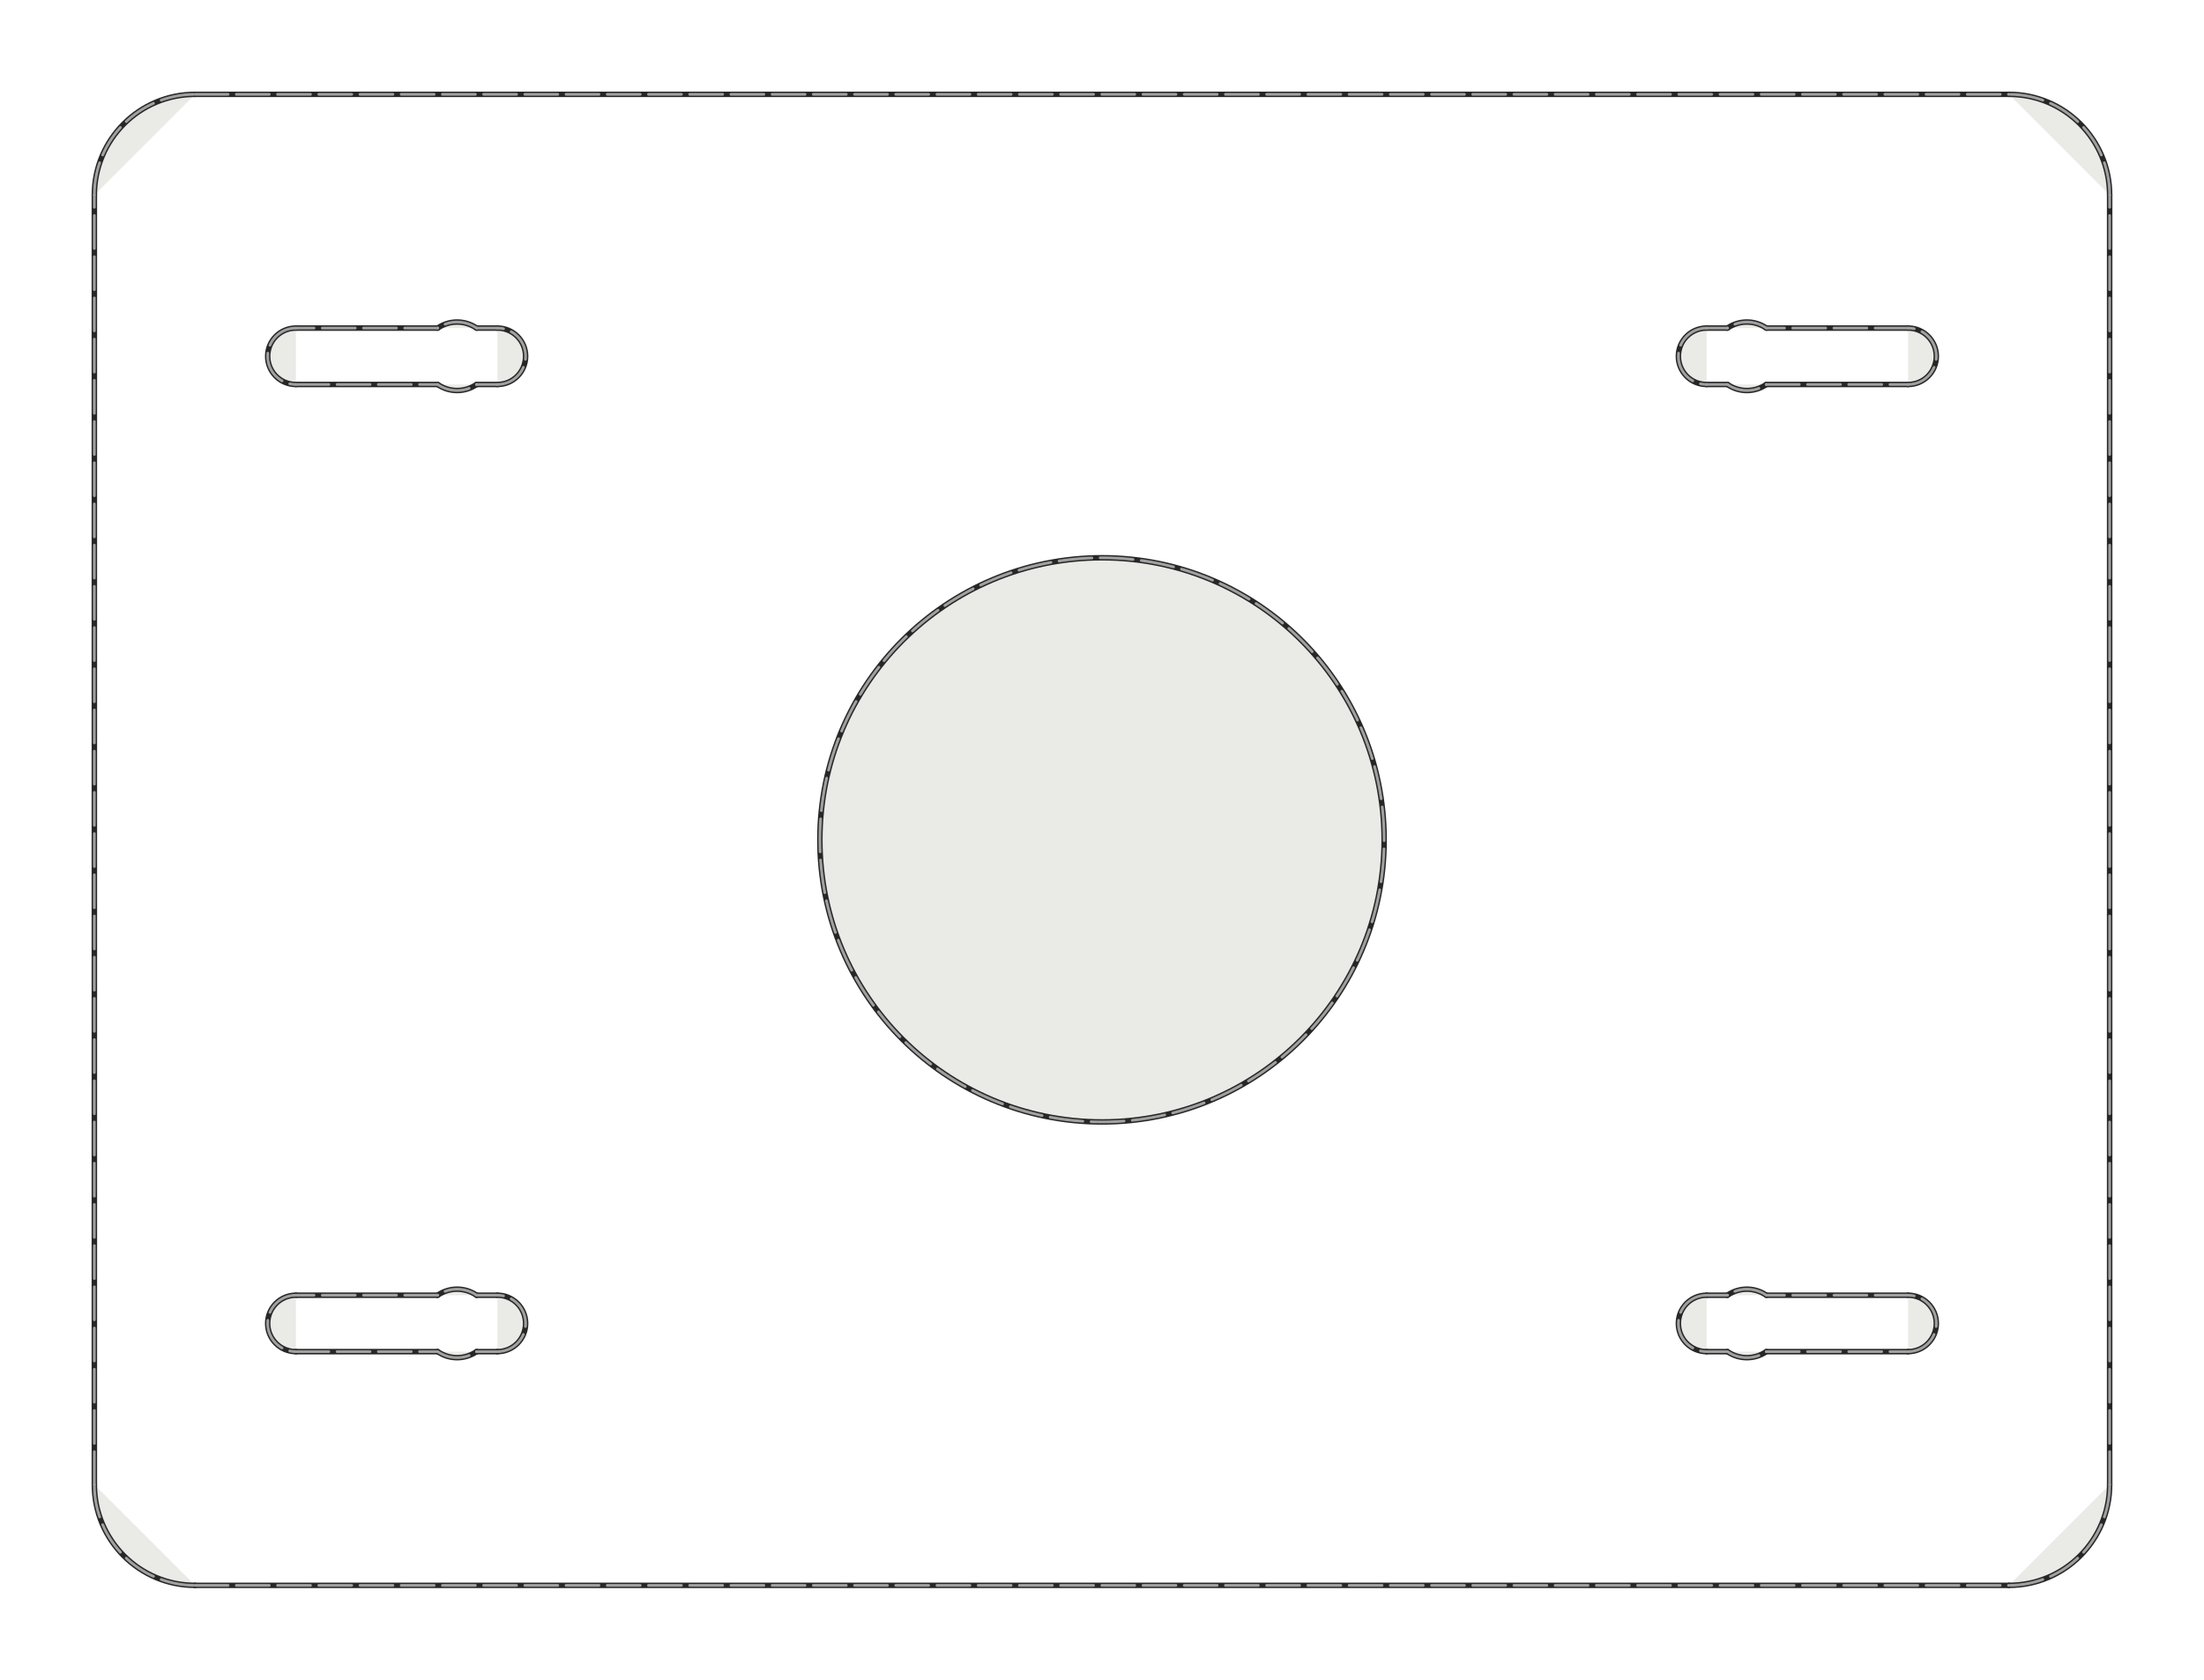
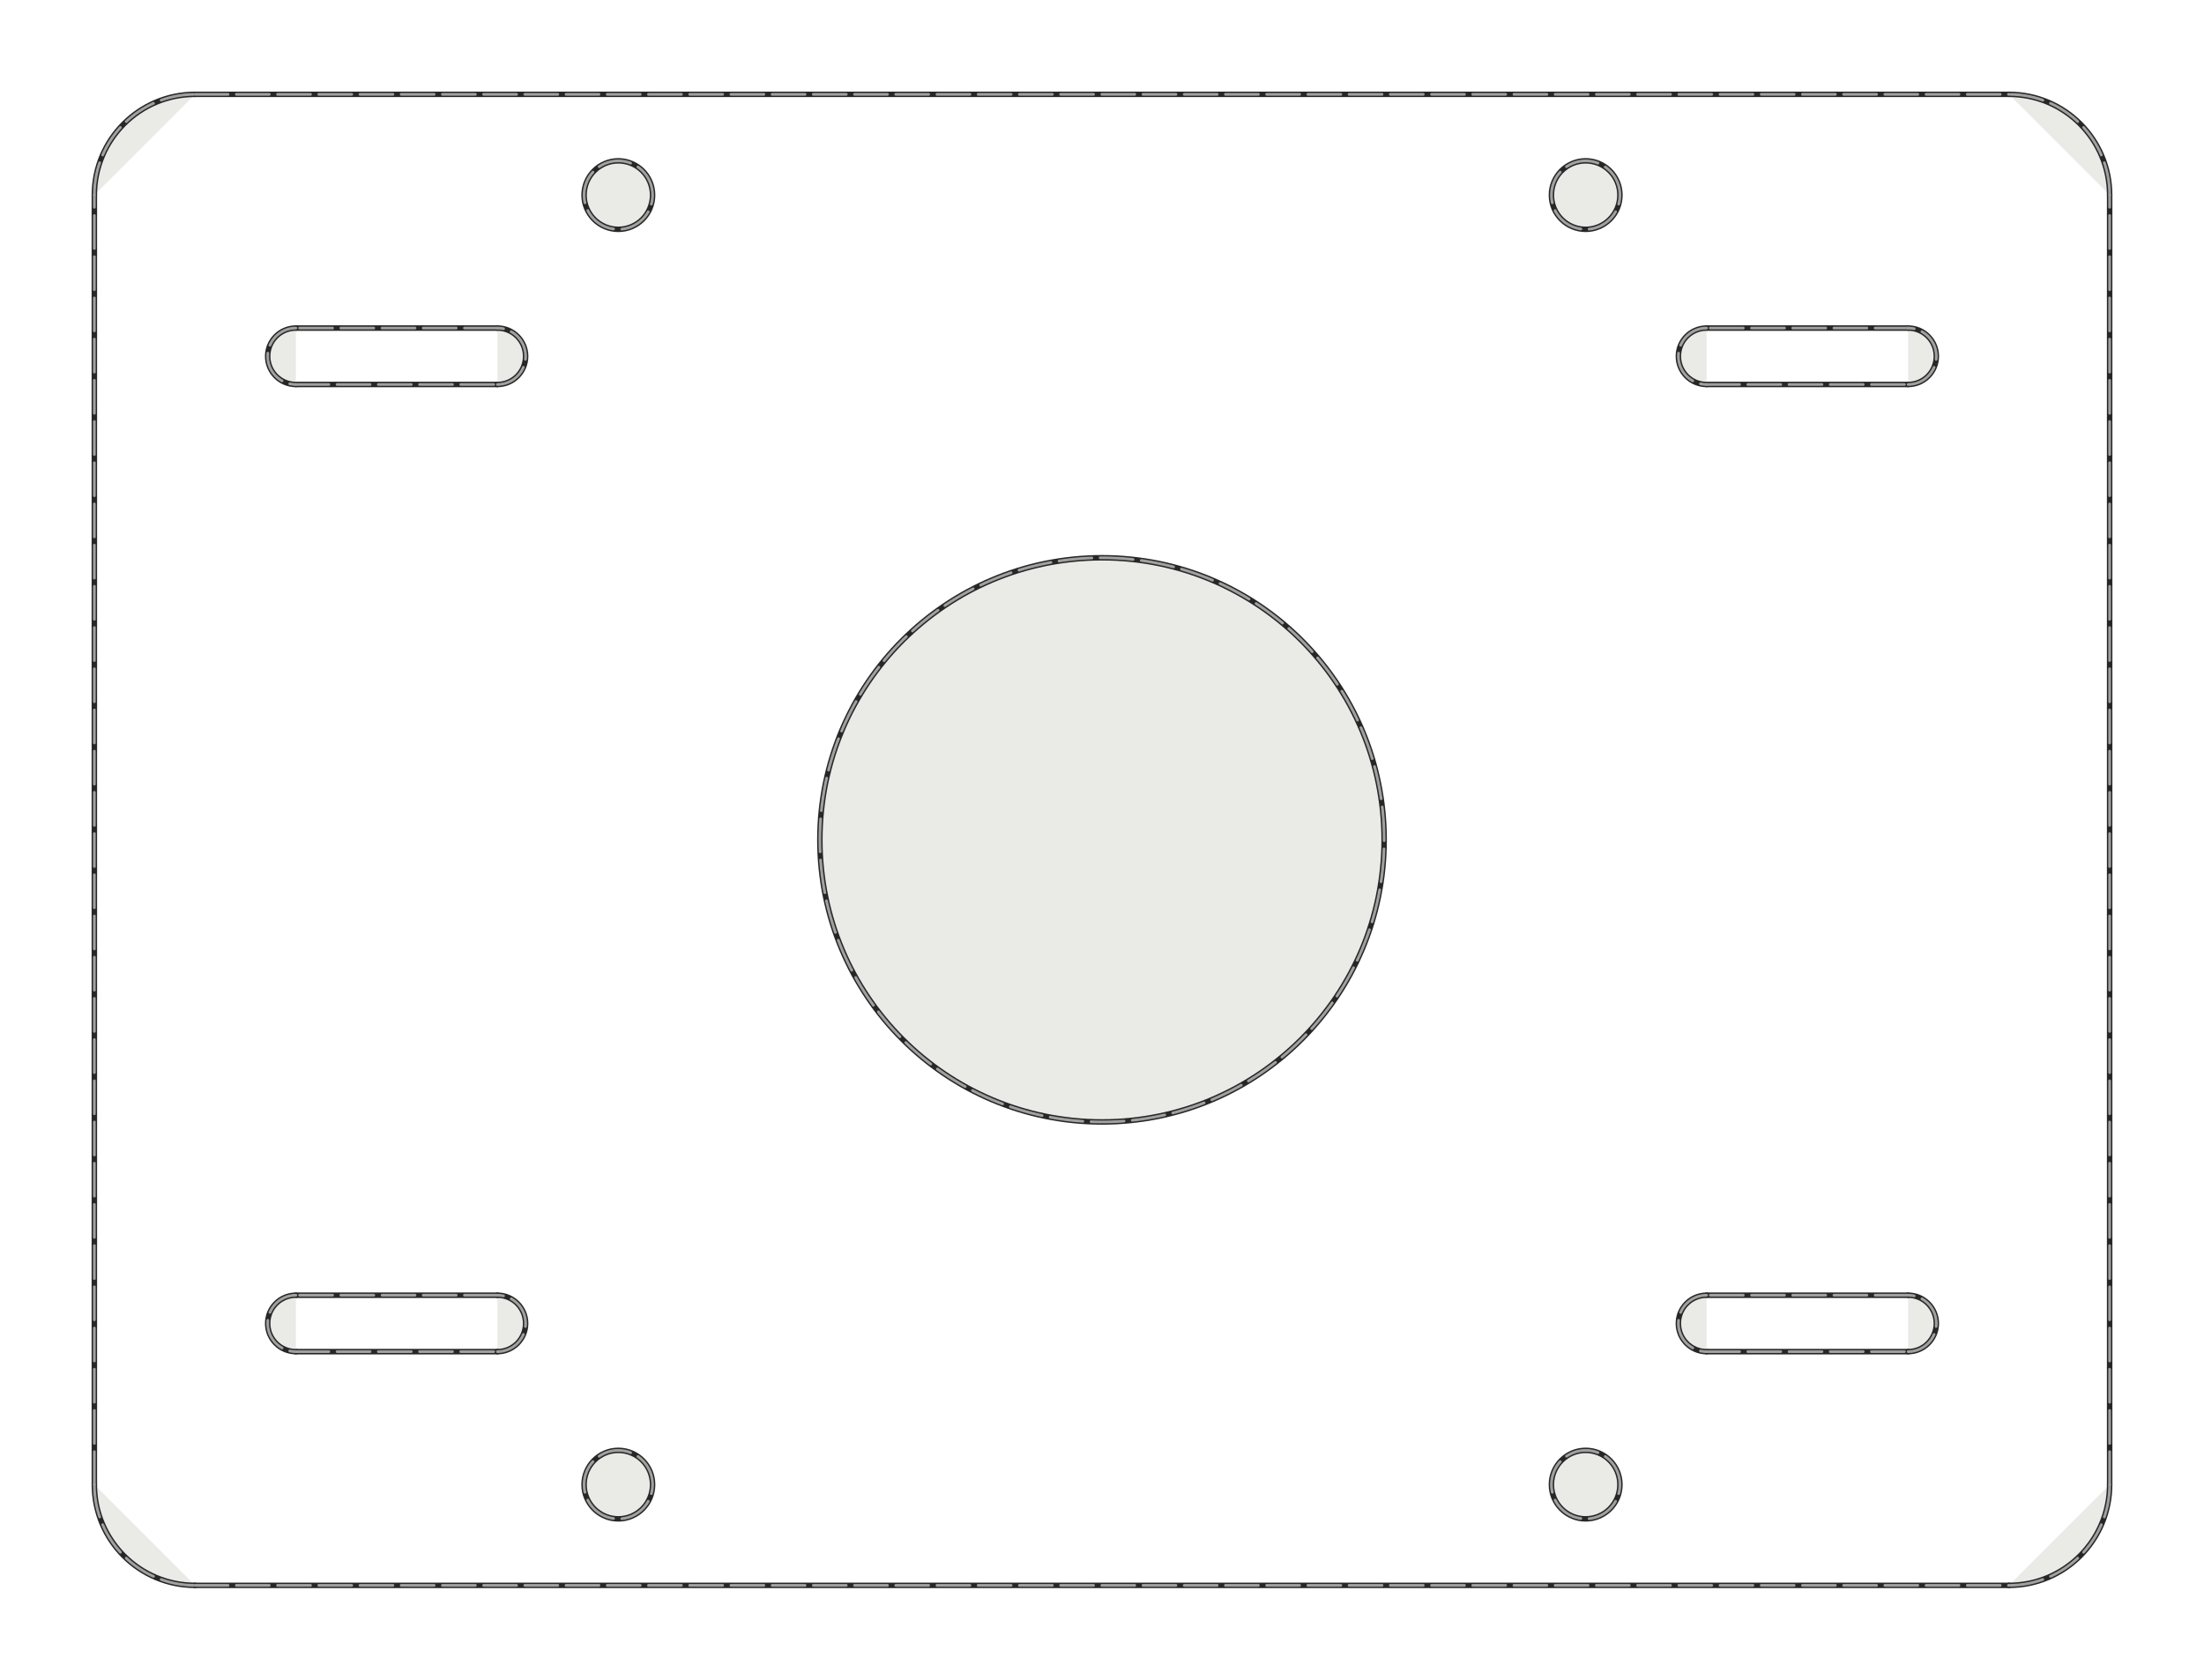
<svg xmlns="http://www.w3.org/2000/svg" width="240.6mm" height="183.4mm" viewBox="-54.682 -41.682 109.364 83.364" version="1.1">
  <g transform="scale(1,-1)" stroke-linecap="round">
    <g fill="rgb(234,234,230)" stroke="rgb(39,39,39)" stroke-width="0.273" id="vis">
      <line x1="-50.0" y1="-32.0" x2="-50.0" y2="32.0" />
      <path d="M -50.0,-32.0 A 5.0,5.0 -90.0 0,1 -45.0,-37.0" />
      <path d="M -50.0,32.0 A 5.0,5.0 -90.0 0,0 -45.0,37.0" />
      <line x1="-45.0" y1="-37.0" x2="45.0" y2="-37.0" />
      <line x1="-45.0" y1="37.0" x2="45.0" y2="37.0" />
      <path d="M 50.0,-32.0 A 5.0,5.0 -90.0 0,0 45.0,-37.0" />
      <path d="M 50.0,32.0 A 5.0,5.0 -90.0 0,1 45.0,37.0" />
      <line x1="50.0" y1="-32.0" x2="50.0" y2="32.0" />
-       <path d="M -31.036,-22.6 A 1.7,1.7 -2.818413481953256e-35 0,1 -32.964,-22.6" />
-       <line x1="-30.0" y1="-22.6" x2="-31.036" y2="-22.6" />
-       <line x1="-32.964" y1="-22.6" x2="-40.0" y2="-22.6" />
-       <path d="M -30.0,-25.4 A 1.4,1.4 180.0 0,1 -30.0,-22.6" />
-       <path d="M -40.0,-22.6 A 1.4,1.4 -2.818413481953256e-35 0,1 -40.0,-25.4" />
-       <line x1="-31.036" y1="-25.4" x2="-30.0" y2="-25.4" />
-       <line x1="-40.0" y1="-25.4" x2="-32.964" y2="-25.4" />
-       <path d="M -32.964,-25.4 A 1.7,1.7 -2.818413481953256e-35 0,1 -31.036,-25.4" />
-       <circle cx="0.0" cy="0.0" r="14.0" />
-       <path d="M 32.964,-22.6 A 1.7,1.7 -2.818413481953256e-35 0,1 31.036,-22.6" />
-       <line x1="40.0" y1="-22.6" x2="32.964" y2="-22.6" />
-       <line x1="31.036" y1="-22.6" x2="30.0" y2="-22.6" />
-       <path d="M 40.0,-25.4 A 1.4,1.4 180.0 0,1 40.0,-22.6" />
-       <path d="M 30.0,-22.6 A 1.4,1.4 -2.818413481953256e-35 0,1 30.0,-25.4" />
-       <line x1="32.964" y1="-25.4" x2="40.0" y2="-25.4" />
-       <line x1="30.0" y1="-25.4" x2="31.036" y2="-25.4" />
-       <path d="M 31.036,-25.4 A 1.7,1.7 -2.818413481953256e-35 0,1 32.964,-25.4" />
-       <path d="M -31.036,25.4 A 1.7,1.7 -2.818413481953256e-35 0,1 -32.964,25.4" />
-       <line x1="-30.0" y1="25.4" x2="-31.036" y2="25.4" />
-       <line x1="-32.964" y1="25.4" x2="-40.0" y2="25.4" />
-       <path d="M -30.0,22.6 A 1.4,1.4 180.0 0,1 -30.0,25.4" />
-       <path d="M -40.0,25.4 A 1.4,1.4 -2.818413481953256e-35 0,1 -40.0,22.6" />
-       <line x1="-31.036" y1="22.6" x2="-30.0" y2="22.6" />
-       <line x1="-40.0" y1="22.6" x2="-32.964" y2="22.6" />
-       <path d="M -32.964,22.6 A 1.7,1.7 -2.818413481953256e-35 0,1 -31.036,22.6" />
-       <path d="M 32.964,25.4 A 1.7,1.7 -2.818413481953256e-35 0,1 31.036,25.4" />
-       <line x1="40.0" y1="25.4" x2="32.964" y2="25.4" />
-       <line x1="31.036" y1="25.4" x2="30.0" y2="25.4" />
-       <path d="M 40.0,22.6 A 1.4,1.4 180.0 0,1 40.0,25.4" />
-       <path d="M 30.0,25.4 A 1.4,1.4 -2.818413481953256e-35 0,1 30.0,22.6" />
-       <line x1="32.964" y1="22.6" x2="40.0" y2="22.6" />
-       <line x1="30.0" y1="22.6" x2="31.036" y2="22.6" />
-       <path d="M 31.036,22.6 A 1.7,1.7 -2.818413481953256e-35 0,1 32.964,22.6" />
+       <circle cx="-24.0" cy="-32.0" r="1.7" />
+       <path d="M -30.0,-25.4 A 1.4,1.4 -180.0 0,1 -30.0,-22.6" />
+       <line x1="-40.0" y1="-25.4" x2="-30.0" y2="-25.4" />
+       <line x1="-30.0" y1="-22.6" x2="-40.0" y2="-22.6" />
+       <path d="M -40.0,-22.6 A 1.4,1.4 2.952915896907758e-35 0,1 -40.0,-25.4" />
+       <circle cx="24.0" cy="-32.0" r="1.7" />
+       <path d="M 40.0,-25.4 A 1.4,1.4 -180.0 0,1 40.0,-22.6" />
+       <line x1="30.0" y1="-25.4" x2="40.0" y2="-25.4" />
+       <line x1="40.0" y1="-22.6" x2="30.0" y2="-22.6" />
+       <path d="M 30.0,-22.6 A 1.4,1.4 2.952915896907758e-35 0,1 30.0,-25.4" />
+       <circle cx="0.0" cy="-0.0" r="14.0" />
+       <path d="M -30.0,22.6 A 1.4,1.4 -180.0 0,1 -30.0,25.4" />
+       <line x1="-40.0" y1="22.6" x2="-30.0" y2="22.6" />
+       <line x1="-30.0" y1="25.4" x2="-40.0" y2="25.4" />
+       <path d="M -40.0,25.4 A 1.4,1.4 2.952915896907758e-35 0,1 -40.0,22.6" />
+       <circle cx="-24.0" cy="32.0" r="1.7" />
+       <path d="M 40.0,22.6 A 1.4,1.4 -180.0 0,1 40.0,25.4" />
+       <line x1="30.0" y1="22.6" x2="40.0" y2="22.6" />
+       <line x1="40.0" y1="25.4" x2="30.0" y2="25.4" />
+       <path d="M 30.0,25.4 A 1.4,1.4 2.952915896907758e-35 0,1 30.0,22.6" />
+       <circle cx="24.0" cy="32.0" r="1.7" />
    </g>
    <g fill="none" stroke="rgb(160,160,160)" stroke-width="0.136" id="hid" stroke-dasharray="1.636 0.409">
      <line x1="-50.0" y1="-32.0" x2="-50.0" y2="32.0" />
      <path d="M -50.0,-32.0 A 5.0,5.0 -90.0 0,1 -45.0,-37.0" />
      <path d="M -50.0,32.0 A 5.0,5.0 -90.0 0,0 -45.0,37.0" />
      <line x1="-45.0" y1="-37.0" x2="45.0" y2="-37.0" />
      <line x1="-45.0" y1="37.0" x2="45.0" y2="37.0" />
      <path d="M 50.0,-32.0 A 5.0,5.0 -90.0 0,0 45.0,-37.0" />
      <path d="M 50.0,32.0 A 5.0,5.0 -90.0 0,1 45.0,37.0" />
      <line x1="50.0" y1="-32.0" x2="50.0" y2="32.0" />
-       <path d="M -31.036,-22.6 A 1.7,1.7 -2.818413481953256e-35 0,1 -32.964,-22.6" />
-       <line x1="-30.0" y1="-22.6" x2="-31.036" y2="-22.6" />
-       <line x1="-32.964" y1="-22.6" x2="-40.0" y2="-22.6" />
-       <path d="M -30.0,-25.4 A 1.4,1.4 180.0 0,1 -30.0,-22.6" />
-       <path d="M -40.0,-22.6 A 1.4,1.4 -2.818413481953256e-35 0,1 -40.0,-25.4" />
-       <line x1="-31.036" y1="-25.4" x2="-30.0" y2="-25.4" />
-       <line x1="-40.0" y1="-25.4" x2="-32.964" y2="-25.4" />
-       <path d="M -32.964,-25.4 A 1.7,1.7 -2.818413481953256e-35 0,1 -31.036,-25.4" />
-       <circle cx="0.0" cy="0.0" r="14.0" />
-       <path d="M 32.964,-22.6 A 1.7,1.7 -2.818413481953256e-35 0,1 31.036,-22.6" />
-       <line x1="40.0" y1="-22.6" x2="32.964" y2="-22.6" />
-       <line x1="31.036" y1="-22.6" x2="30.0" y2="-22.6" />
-       <path d="M 40.0,-25.4 A 1.4,1.4 180.0 0,1 40.0,-22.6" />
-       <path d="M 30.0,-22.6 A 1.4,1.4 -2.818413481953256e-35 0,1 30.0,-25.4" />
-       <line x1="32.964" y1="-25.4" x2="40.0" y2="-25.4" />
-       <line x1="30.0" y1="-25.4" x2="31.036" y2="-25.4" />
-       <path d="M 31.036,-25.4 A 1.7,1.7 -2.818413481953256e-35 0,1 32.964,-25.4" />
-       <path d="M -31.036,25.4 A 1.7,1.7 -2.818413481953256e-35 0,1 -32.964,25.4" />
-       <line x1="-30.0" y1="25.4" x2="-31.036" y2="25.4" />
-       <line x1="-32.964" y1="25.4" x2="-40.0" y2="25.4" />
-       <path d="M -30.0,22.6 A 1.4,1.4 180.0 0,1 -30.0,25.4" />
-       <path d="M -40.0,25.4 A 1.4,1.4 -2.818413481953256e-35 0,1 -40.0,22.6" />
-       <line x1="-31.036" y1="22.6" x2="-30.0" y2="22.6" />
-       <line x1="-40.0" y1="22.6" x2="-32.964" y2="22.6" />
-       <path d="M -32.964,22.6 A 1.7,1.7 -2.818413481953256e-35 0,1 -31.036,22.6" />
-       <path d="M 32.964,25.4 A 1.7,1.7 -2.818413481953256e-35 0,1 31.036,25.4" />
-       <line x1="40.0" y1="25.4" x2="32.964" y2="25.4" />
-       <line x1="31.036" y1="25.4" x2="30.0" y2="25.4" />
-       <path d="M 40.0,22.6 A 1.4,1.4 180.0 0,1 40.0,25.4" />
-       <path d="M 30.0,25.4 A 1.4,1.4 -2.818413481953256e-35 0,1 30.0,22.6" />
-       <line x1="32.964" y1="22.6" x2="40.0" y2="22.6" />
-       <line x1="30.0" y1="22.6" x2="31.036" y2="22.6" />
-       <path d="M 31.036,22.6 A 1.7,1.7 -2.818413481953256e-35 0,1 32.964,22.6" />
+       <circle cx="-24.0" cy="-32.0" r="1.7" />
+       <path d="M -30.0,-25.4 A 1.4,1.4 -180.0 0,1 -30.0,-22.6" />
+       <line x1="-40.0" y1="-25.4" x2="-30.0" y2="-25.4" />
+       <line x1="-30.0" y1="-22.6" x2="-40.0" y2="-22.6" />
+       <path d="M -40.0,-22.6 A 1.4,1.4 2.952915896907758e-35 0,1 -40.0,-25.4" />
+       <circle cx="24.0" cy="-32.0" r="1.7" />
+       <path d="M 40.0,-25.4 A 1.4,1.4 -180.0 0,1 40.0,-22.6" />
+       <line x1="30.0" y1="-25.4" x2="40.0" y2="-25.4" />
+       <line x1="40.0" y1="-22.6" x2="30.0" y2="-22.6" />
+       <path d="M 30.0,-22.6 A 1.4,1.4 2.952915896907758e-35 0,1 30.0,-25.4" />
+       <circle cx="0.0" cy="-0.0" r="14.0" />
+       <path d="M -30.0,22.6 A 1.4,1.4 -180.0 0,1 -30.0,25.4" />
+       <line x1="-40.0" y1="22.6" x2="-30.0" y2="22.6" />
+       <line x1="-30.0" y1="25.4" x2="-40.0" y2="25.4" />
+       <path d="M -40.0,25.4 A 1.4,1.4 2.952915896907758e-35 0,1 -40.0,22.6" />
+       <circle cx="-24.0" cy="32.0" r="1.7" />
+       <path d="M 40.0,22.6 A 1.4,1.4 -180.0 0,1 40.0,25.4" />
+       <line x1="30.0" y1="22.6" x2="40.0" y2="22.6" />
+       <line x1="40.0" y1="25.4" x2="30.0" y2="25.4" />
+       <path d="M 30.0,25.4 A 1.4,1.4 2.952915896907758e-35 0,1 30.0,22.6" />
+       <circle cx="24.0" cy="32.0" r="1.7" />
    </g>
  </g>
</svg>
